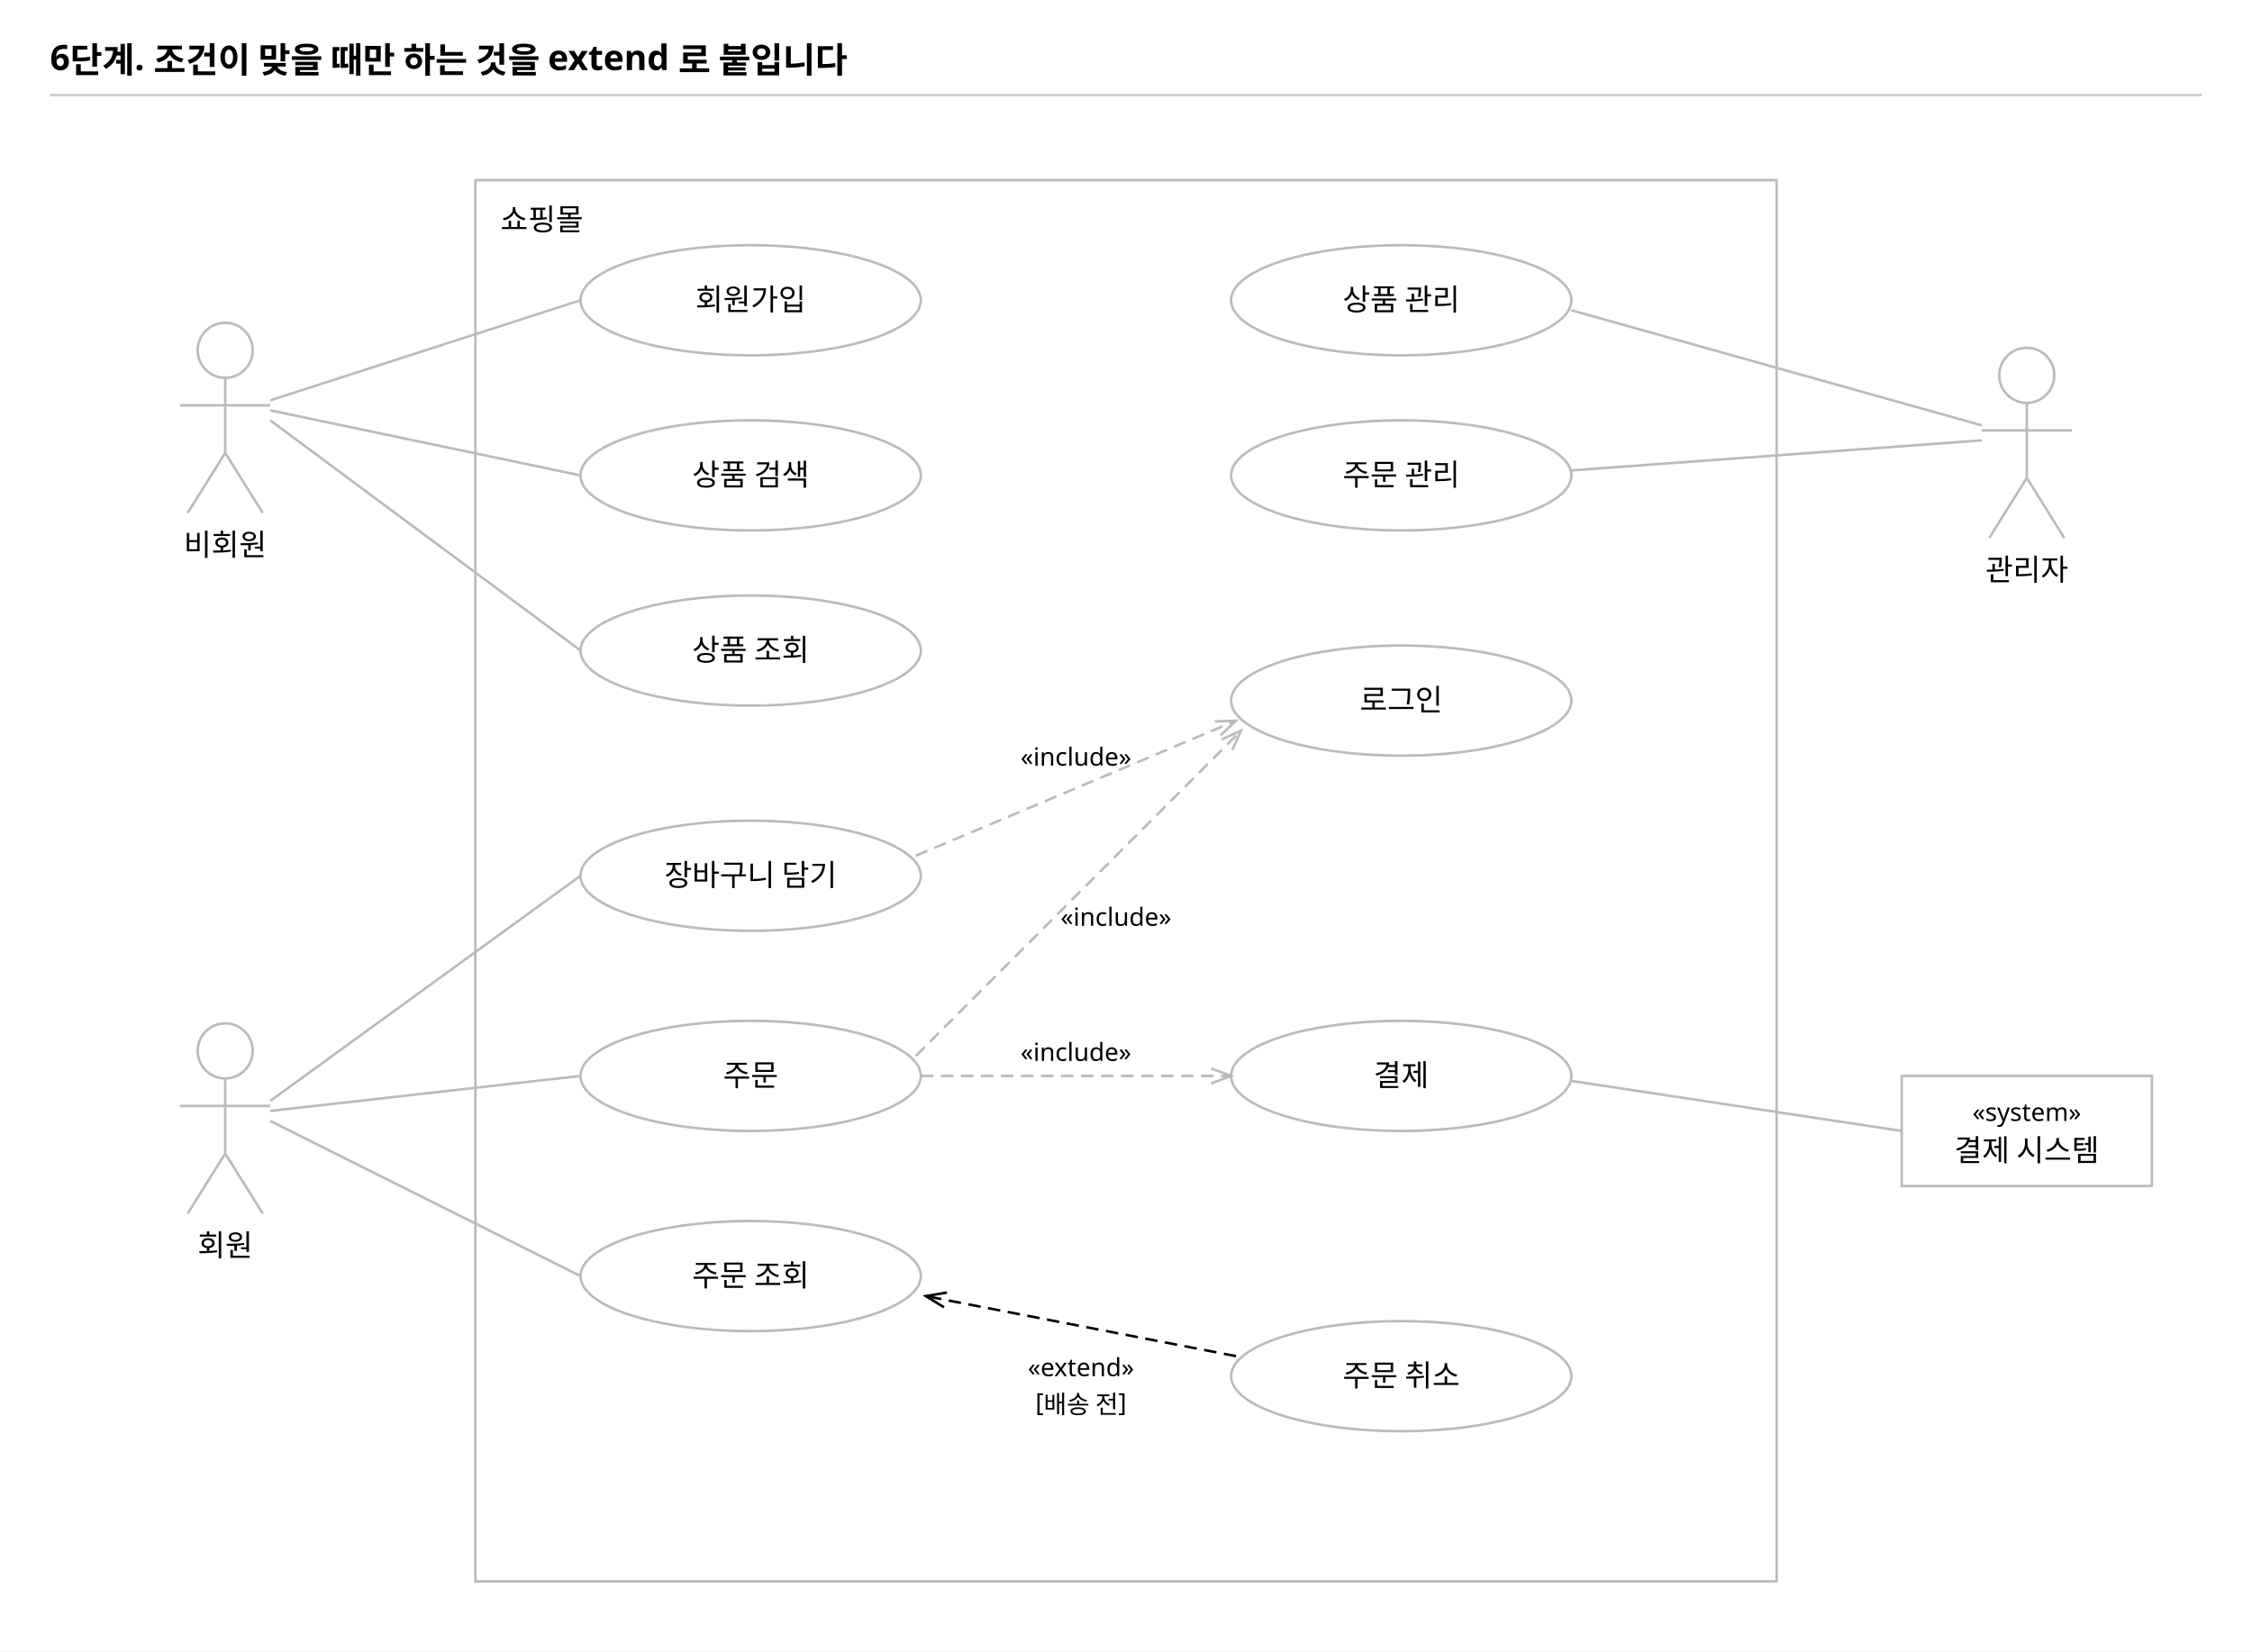
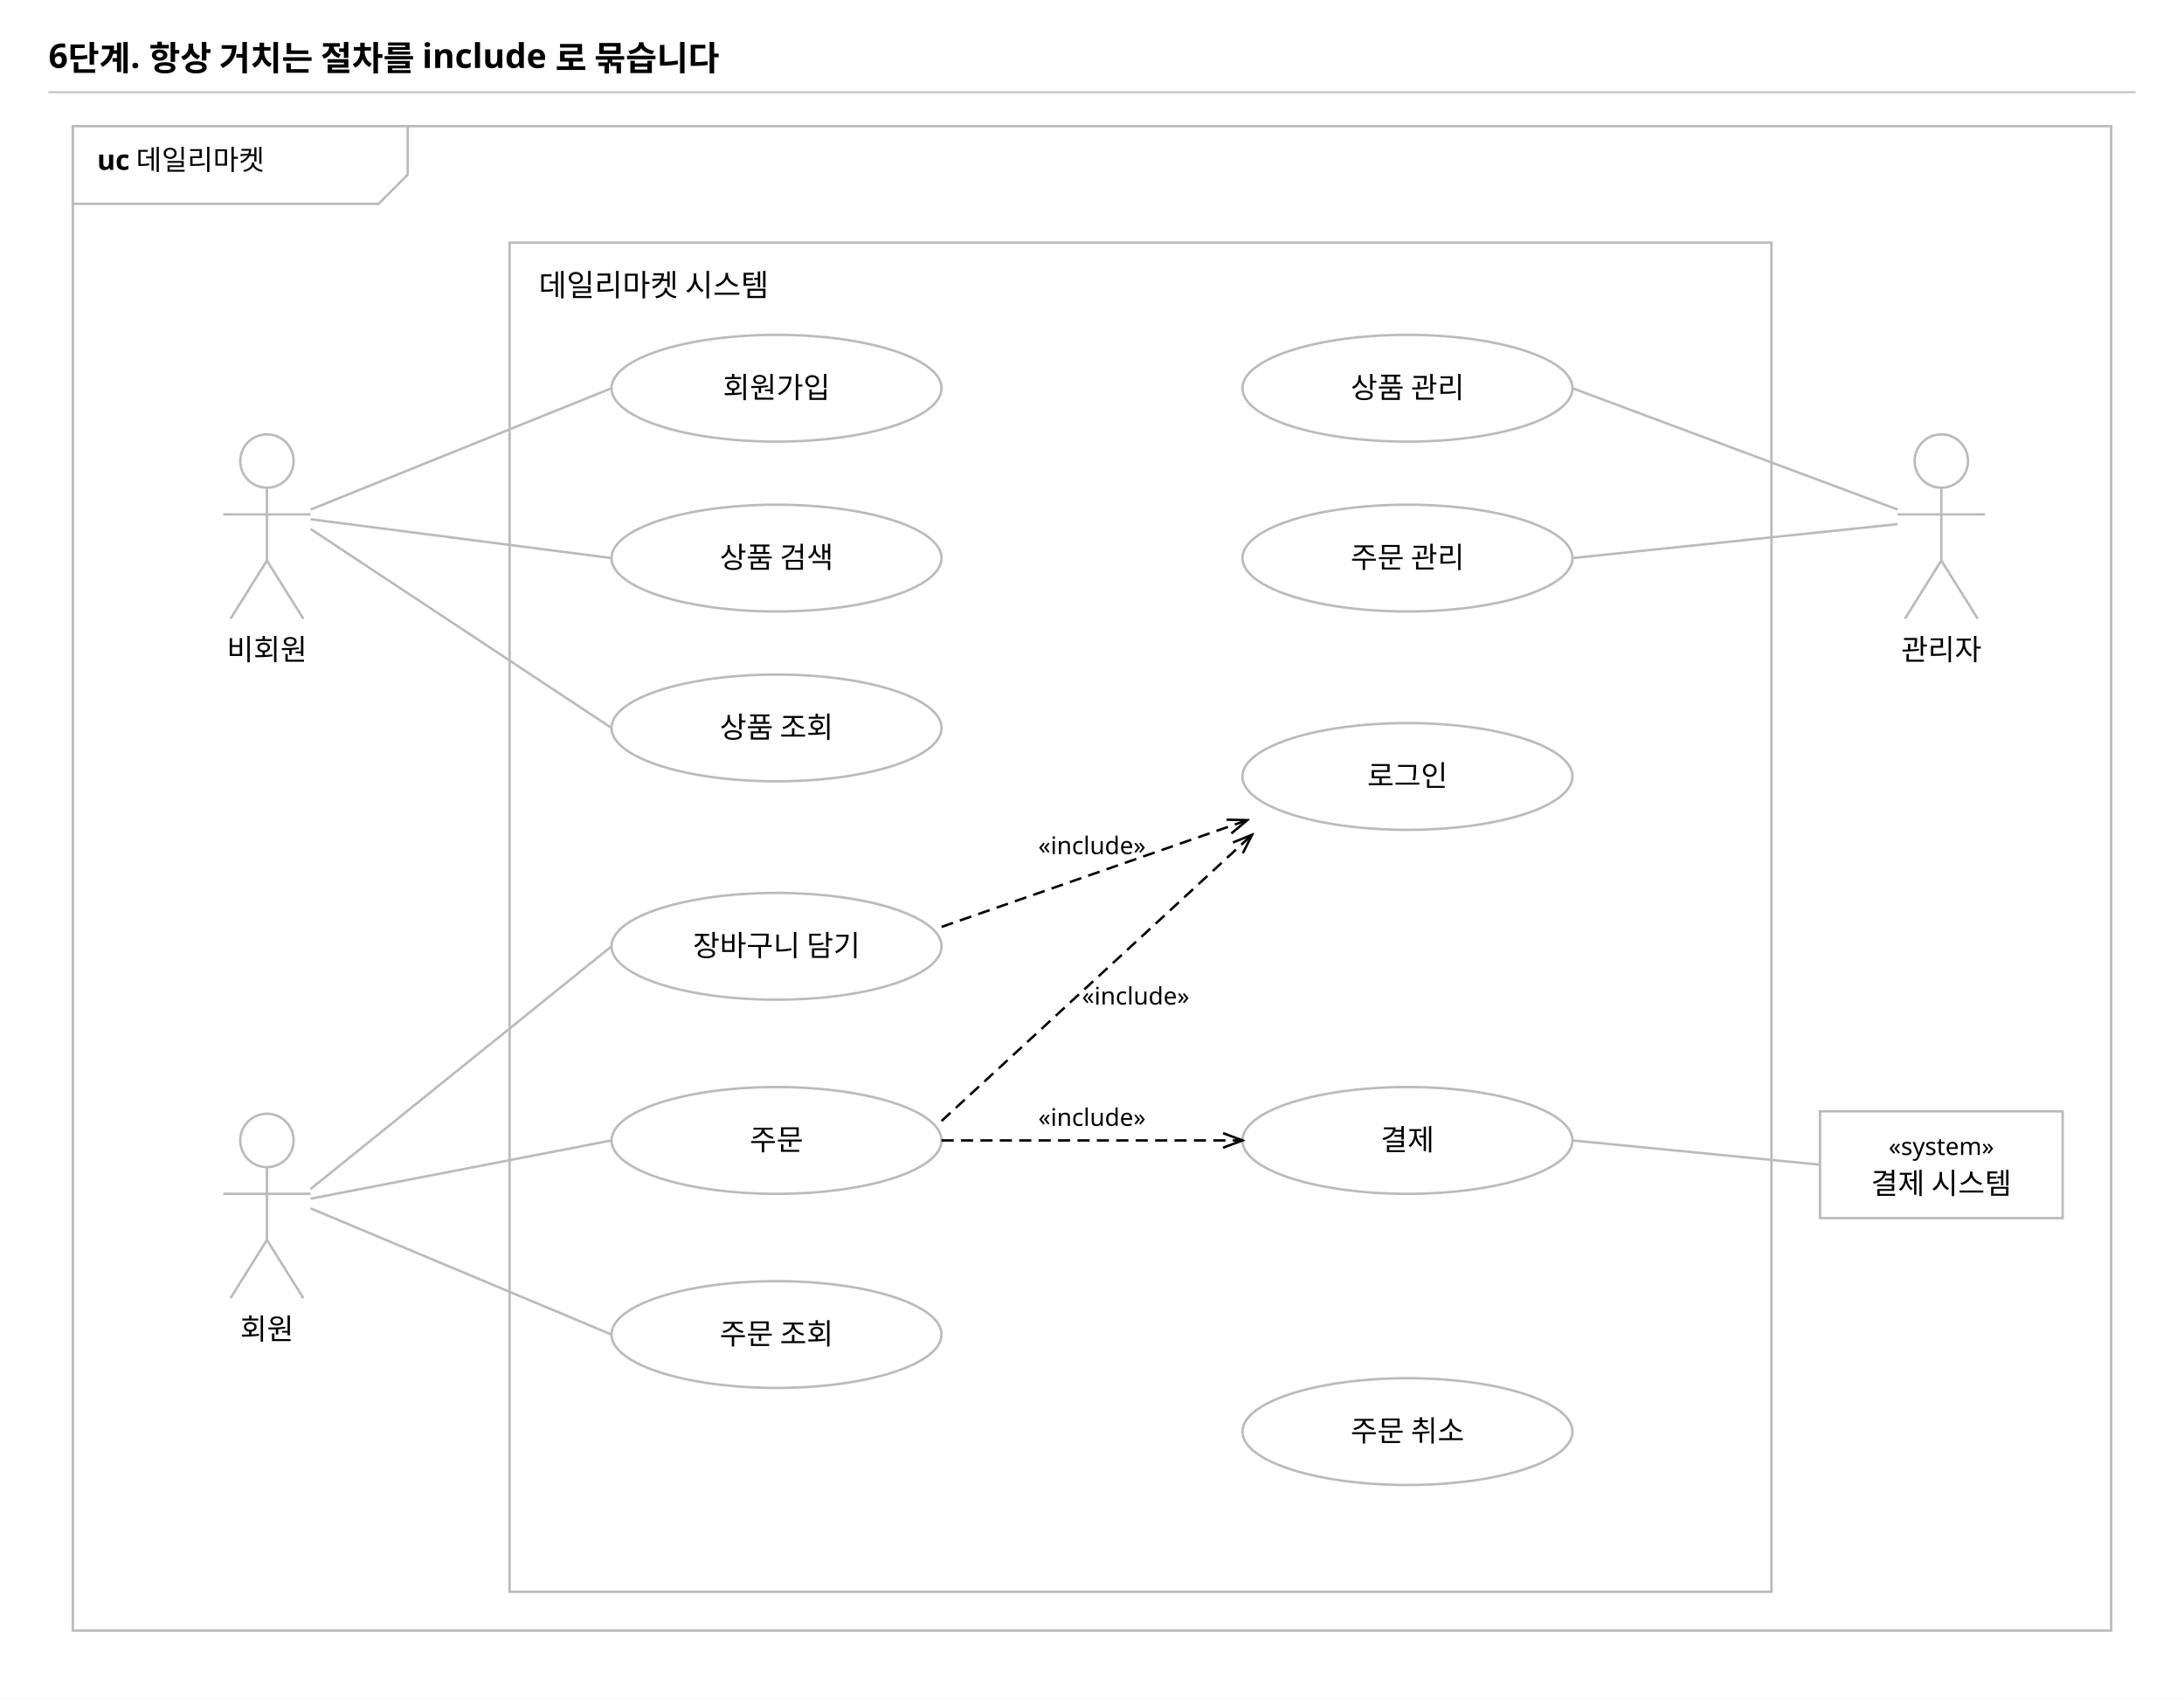
- <svg xmlns="http://www.w3.org/2000/svg" viewBox="0 0 900 660" width="900" height="660">
+ <svg xmlns="http://www.w3.org/2000/svg" viewBox="0 0 900 700" width="900" height="700">
  <style>text{font-family:"Malgun Gothic",sans-serif;fill:#000}</style>
  <defs>
    <marker id="on" markerWidth="10" markerHeight="8" refX="9" refY="4" orient="auto" markerUnits="userSpaceOnUse">
      <path d="M1,1 L9,4 L1,7" fill="none" stroke="#000" />
    </marker>
    <marker id="og" markerWidth="10" markerHeight="8" refX="9" refY="4" orient="auto" markerUnits="userSpaceOnUse">
      <path d="M1,1 L9,4 L1,7" fill="none" stroke="#bbb" />
    </marker>
  </defs>
-   <rect width="900" height="660" fill="#fff" />
-   <text x="20" y="28" font-size="14" font-weight="700">6단계. 조건이 맞을 때만 하는 것을 extend 로 붙입니다</text>
+   <rect width="900" height="700" fill="#fff" />
+   <text x="20" y="28" font-size="14" font-weight="700">6단계. 항상 거치는 절차를 include 로 묶습니다</text>
  <line x1="20" y1="38" x2="880" y2="38" stroke="#ccc" />
-   <rect x="190" y="72" width="520" height="560" fill="none" stroke="#bbb" />
-   <text x="200" y="92" font-size="12" fill="#bbb">쇼핑몰</text>
-   <circle cx="90" cy="140" r="11" fill="#fff" stroke="#bbb" />
-   <path d="M90 151 v30 M72 162 h36 M90 181 l-15 24 M90 181 l15 24" stroke="#bbb" fill="none" />
-   <text x="90" y="222" font-size="12" text-anchor="middle" fill="#bbb">비회원</text>
-   <circle cx="90" cy="420" r="11" fill="#fff" stroke="#bbb" />
-   <path d="M90 431 v30 M72 442 h36 M90 461 l-15 24 M90 461 l15 24" stroke="#bbb" fill="none" />
-   <text x="90" y="502" font-size="12" text-anchor="middle" fill="#bbb">회원</text>
-   <circle cx="810" cy="150" r="11" fill="#fff" stroke="#bbb" />
-   <path d="M810 161 v30 M792 172 h36 M810 191 l-15 24 M810 191 l15 24" stroke="#bbb" fill="none" />
-   <text x="810" y="232" font-size="12" text-anchor="middle" fill="#bbb">관리자</text>
-   <rect x="760" y="430" width="100" height="44" fill="#fff" stroke="#bbb" />
-   <text x="810" y="448" font-size="10" text-anchor="middle" fill="#bbb">«system»</text>
-   <text x="810" y="464" font-size="12" text-anchor="middle" fill="#bbb">결제 시스템</text>
-   <ellipse cx="300" cy="120" rx="68" ry="22" fill="#fff" stroke="#bbb" />
-   <text x="300" y="124" font-size="12" text-anchor="middle" fill="#bbb">회원가입</text>
-   <ellipse cx="300" cy="190" rx="68" ry="22" fill="#fff" stroke="#bbb" />
-   <text x="300" y="194" font-size="12" text-anchor="middle" fill="#bbb">상품 검색</text>
-   <ellipse cx="300" cy="260" rx="68" ry="22" fill="#fff" stroke="#bbb" />
-   <text x="300" y="264" font-size="12" text-anchor="middle" fill="#bbb">상품 조회</text>
-   <ellipse cx="300" cy="350" rx="68" ry="22" fill="#fff" stroke="#bbb" />
-   <text x="300" y="354" font-size="12" text-anchor="middle" fill="#bbb">장바구니 담기</text>
-   <ellipse cx="300" cy="430" rx="68" ry="22" fill="#fff" stroke="#bbb" />
-   <text x="300" y="434" font-size="12" text-anchor="middle" fill="#bbb">주문</text>
-   <ellipse cx="300" cy="510" rx="68" ry="22" fill="#fff" stroke="#bbb" />
-   <text x="300" y="514" font-size="12" text-anchor="middle" fill="#bbb">주문 조회</text>
-   <ellipse cx="560" cy="120" rx="68" ry="22" fill="#fff" stroke="#bbb" />
-   <text x="560" y="124" font-size="12" text-anchor="middle" fill="#bbb">상품 관리</text>
-   <ellipse cx="560" cy="190" rx="68" ry="22" fill="#fff" stroke="#bbb" />
-   <text x="560" y="194" font-size="12" text-anchor="middle" fill="#bbb">주문 관리</text>
-   <ellipse cx="560" cy="280" rx="68" ry="22" fill="#fff" stroke="#bbb" />
-   <text x="560" y="284" font-size="12" text-anchor="middle" fill="#bbb">로그인</text>
-   <ellipse cx="560" cy="430" rx="68" ry="22" fill="#fff" stroke="#bbb" />
-   <text x="560" y="434" font-size="12" text-anchor="middle" fill="#bbb">결제</text>
-   <ellipse cx="560" cy="550" rx="68" ry="22" fill="#fff" stroke="#bbb" />
-   <text x="560" y="554" font-size="12" text-anchor="middle" fill="#bbb">주문 취소</text>
-   <line x1="108" y1="160" x2="232" y2="120" stroke="#bbb" />
-   <line x1="108" y1="164" x2="232" y2="190" stroke="#bbb" />
-   <line x1="108" y1="168" x2="232" y2="260" stroke="#bbb" />
-   <line x1="108" y1="440" x2="232" y2="350" stroke="#bbb" />
-   <line x1="108" y1="444" x2="232" y2="430" stroke="#bbb" />
-   <line x1="108" y1="448" x2="232" y2="510" stroke="#bbb" />
-   <line x1="792" y1="170" x2="628" y2="124" stroke="#bbb" />
-   <line x1="792" y1="176" x2="628" y2="188" stroke="#bbb" />
-   <line x1="760" y1="452" x2="628" y2="432" stroke="#bbb" />
-   <line x1="366" y1="342" x2="494" y2="288" stroke="#bbb" stroke-dasharray="5 3" marker-end="url(#og)" />
-   <line x1="366" y1="422" x2="496" y2="292" stroke="#bbb" stroke-dasharray="5 3" marker-end="url(#og)" />
-   <line x1="368" y1="430" x2="492" y2="430" stroke="#bbb" stroke-dasharray="5 3" marker-end="url(#og)" />
-   <text x="430" y="306" font-size="10" text-anchor="middle" fill="#bbb">«include»</text>
-   <text x="446" y="370" font-size="10" text-anchor="middle" fill="#bbb">«include»</text>
-   <text x="430" y="424" font-size="10" text-anchor="middle" fill="#bbb">«include»</text>
-   <line x1="494" y1="542" x2="370" y2="518" stroke="#000" stroke-dasharray="5 3" marker-end="url(#on)" />
-   <text x="432" y="550" font-size="10" text-anchor="middle" fill="#000">«extend»</text>
-   <text x="432" y="564" font-size="10" text-anchor="middle" fill="#000">[배송 전]</text>
+   <rect x="30" y="52" width="840" height="620" fill="none" stroke="#bbb" />
+   <path d="M30 52 H168 V72 L156 84 H30 Z" fill="#fff" stroke="#bbb" />
+   <text x="40" y="70" font-size="11.5" fill="#bbb">
+     <tspan font-weight="700">uc</tspan> 데일리마켓</text>
+   <rect x="210" y="100" width="520" height="556" fill="none" stroke="#bbb" />
+   <text x="222" y="122" font-size="12.5" fill="#bbb">데일리마켓 시스템</text>
+   <circle cx="110" cy="190" r="11" fill="#fff" stroke="#bbb" />
+   <path d="M110 201 v30 M92 212 h36 M110 231 l-15 24 M110 231 l15 24" stroke="#bbb" fill="none" />
+   <text x="110" y="272" font-size="12" text-anchor="middle" fill="#bbb">비회원</text>
+   <circle cx="110" cy="470" r="11" fill="#fff" stroke="#bbb" />
+   <path d="M110 481 v30 M92 492 h36 M110 511 l-15 24 M110 511 l15 24" stroke="#bbb" fill="none" />
+   <text x="110" y="552" font-size="12" text-anchor="middle" fill="#bbb">회원</text>
+   <circle cx="800" cy="190" r="11" fill="#fff" stroke="#bbb" />
+   <path d="M800 201 v30 M782 212 h36 M800 231 l-15 24 M800 231 l15 24" stroke="#bbb" fill="none" />
+   <text x="800" y="272" font-size="12" text-anchor="middle" fill="#bbb">관리자</text>
+   <rect x="750" y="458" width="100" height="44" fill="#fff" stroke="#bbb" />
+   <text x="800" y="476" font-size="10" text-anchor="middle" fill="#bbb">«system»</text>
+   <text x="800" y="492" font-size="12" text-anchor="middle" fill="#bbb">결제 시스템</text>
+   <ellipse cx="320" cy="160" rx="68" ry="22" fill="#fff" stroke="#bbb" />
+   <text x="320" y="164" font-size="12" text-anchor="middle" fill="#bbb">회원가입</text>
+   <ellipse cx="320" cy="230" rx="68" ry="22" fill="#fff" stroke="#bbb" />
+   <text x="320" y="234" font-size="12" text-anchor="middle" fill="#bbb">상품 검색</text>
+   <ellipse cx="320" cy="300" rx="68" ry="22" fill="#fff" stroke="#bbb" />
+   <text x="320" y="304" font-size="12" text-anchor="middle" fill="#bbb">상품 조회</text>
+   <ellipse cx="320" cy="390" rx="68" ry="22" fill="#fff" stroke="#bbb" />
+   <text x="320" y="394" font-size="12" text-anchor="middle" fill="#bbb">장바구니 담기</text>
+   <ellipse cx="320" cy="470" rx="68" ry="22" fill="#fff" stroke="#bbb" />
+   <text x="320" y="474" font-size="12" text-anchor="middle" fill="#bbb">주문</text>
+   <ellipse cx="320" cy="550" rx="68" ry="22" fill="#fff" stroke="#bbb" />
+   <text x="320" y="554" font-size="12" text-anchor="middle" fill="#bbb">주문 조회</text>
+   <ellipse cx="580" cy="160" rx="68" ry="22" fill="#fff" stroke="#bbb" />
+   <text x="580" y="164" font-size="12" text-anchor="middle" fill="#bbb">상품 관리</text>
+   <ellipse cx="580" cy="230" rx="68" ry="22" fill="#fff" stroke="#bbb" />
+   <text x="580" y="234" font-size="12" text-anchor="middle" fill="#bbb">주문 관리</text>
+   <ellipse cx="580" cy="320" rx="68" ry="22" fill="#fff" stroke="#bbb" />
+   <text x="580" y="324" font-size="12" text-anchor="middle" fill="#bbb">로그인</text>
+   <ellipse cx="580" cy="470" rx="68" ry="22" fill="#fff" stroke="#bbb" />
+   <text x="580" y="474" font-size="12" text-anchor="middle" fill="#bbb">결제</text>
+   <ellipse cx="580" cy="590" rx="68" ry="22" fill="#fff" stroke="#bbb" />
+   <text x="580" y="594" font-size="12" text-anchor="middle" fill="#bbb">주문 취소</text>
+   <line x1="128" y1="210" x2="252" y2="160" stroke="#bbb" />
+   <line x1="128" y1="214" x2="252" y2="230" stroke="#bbb" />
+   <line x1="128" y1="218" x2="252" y2="300" stroke="#bbb" />
+   <line x1="128" y1="490" x2="252" y2="390" stroke="#bbb" />
+   <line x1="128" y1="494" x2="252" y2="470" stroke="#bbb" />
+   <line x1="128" y1="498" x2="252" y2="550" stroke="#bbb" />
+   <line x1="782" y1="210" x2="648" y2="160" stroke="#bbb" />
+   <line x1="782" y1="216" x2="648" y2="230" stroke="#bbb" />
+   <line x1="750" y1="480" x2="648" y2="470" stroke="#bbb" />
+   <line x1="388" y1="382" x2="514" y2="338" stroke="#000" stroke-dasharray="5 3" marker-end="url(#on)" />
+   <line x1="388" y1="462" x2="516" y2="344" stroke="#000" stroke-dasharray="5 3" marker-end="url(#on)" />
+   <line x1="388" y1="470" x2="512" y2="470" stroke="#000" stroke-dasharray="5 3" marker-end="url(#on)" />
+   <text x="450" y="352" font-size="10" text-anchor="middle" fill="#000">«include»</text>
+   <text x="468" y="414" font-size="10" text-anchor="middle" fill="#000">«include»</text>
+   <text x="450" y="464" font-size="10" text-anchor="middle" fill="#000">«include»</text>
</svg>
